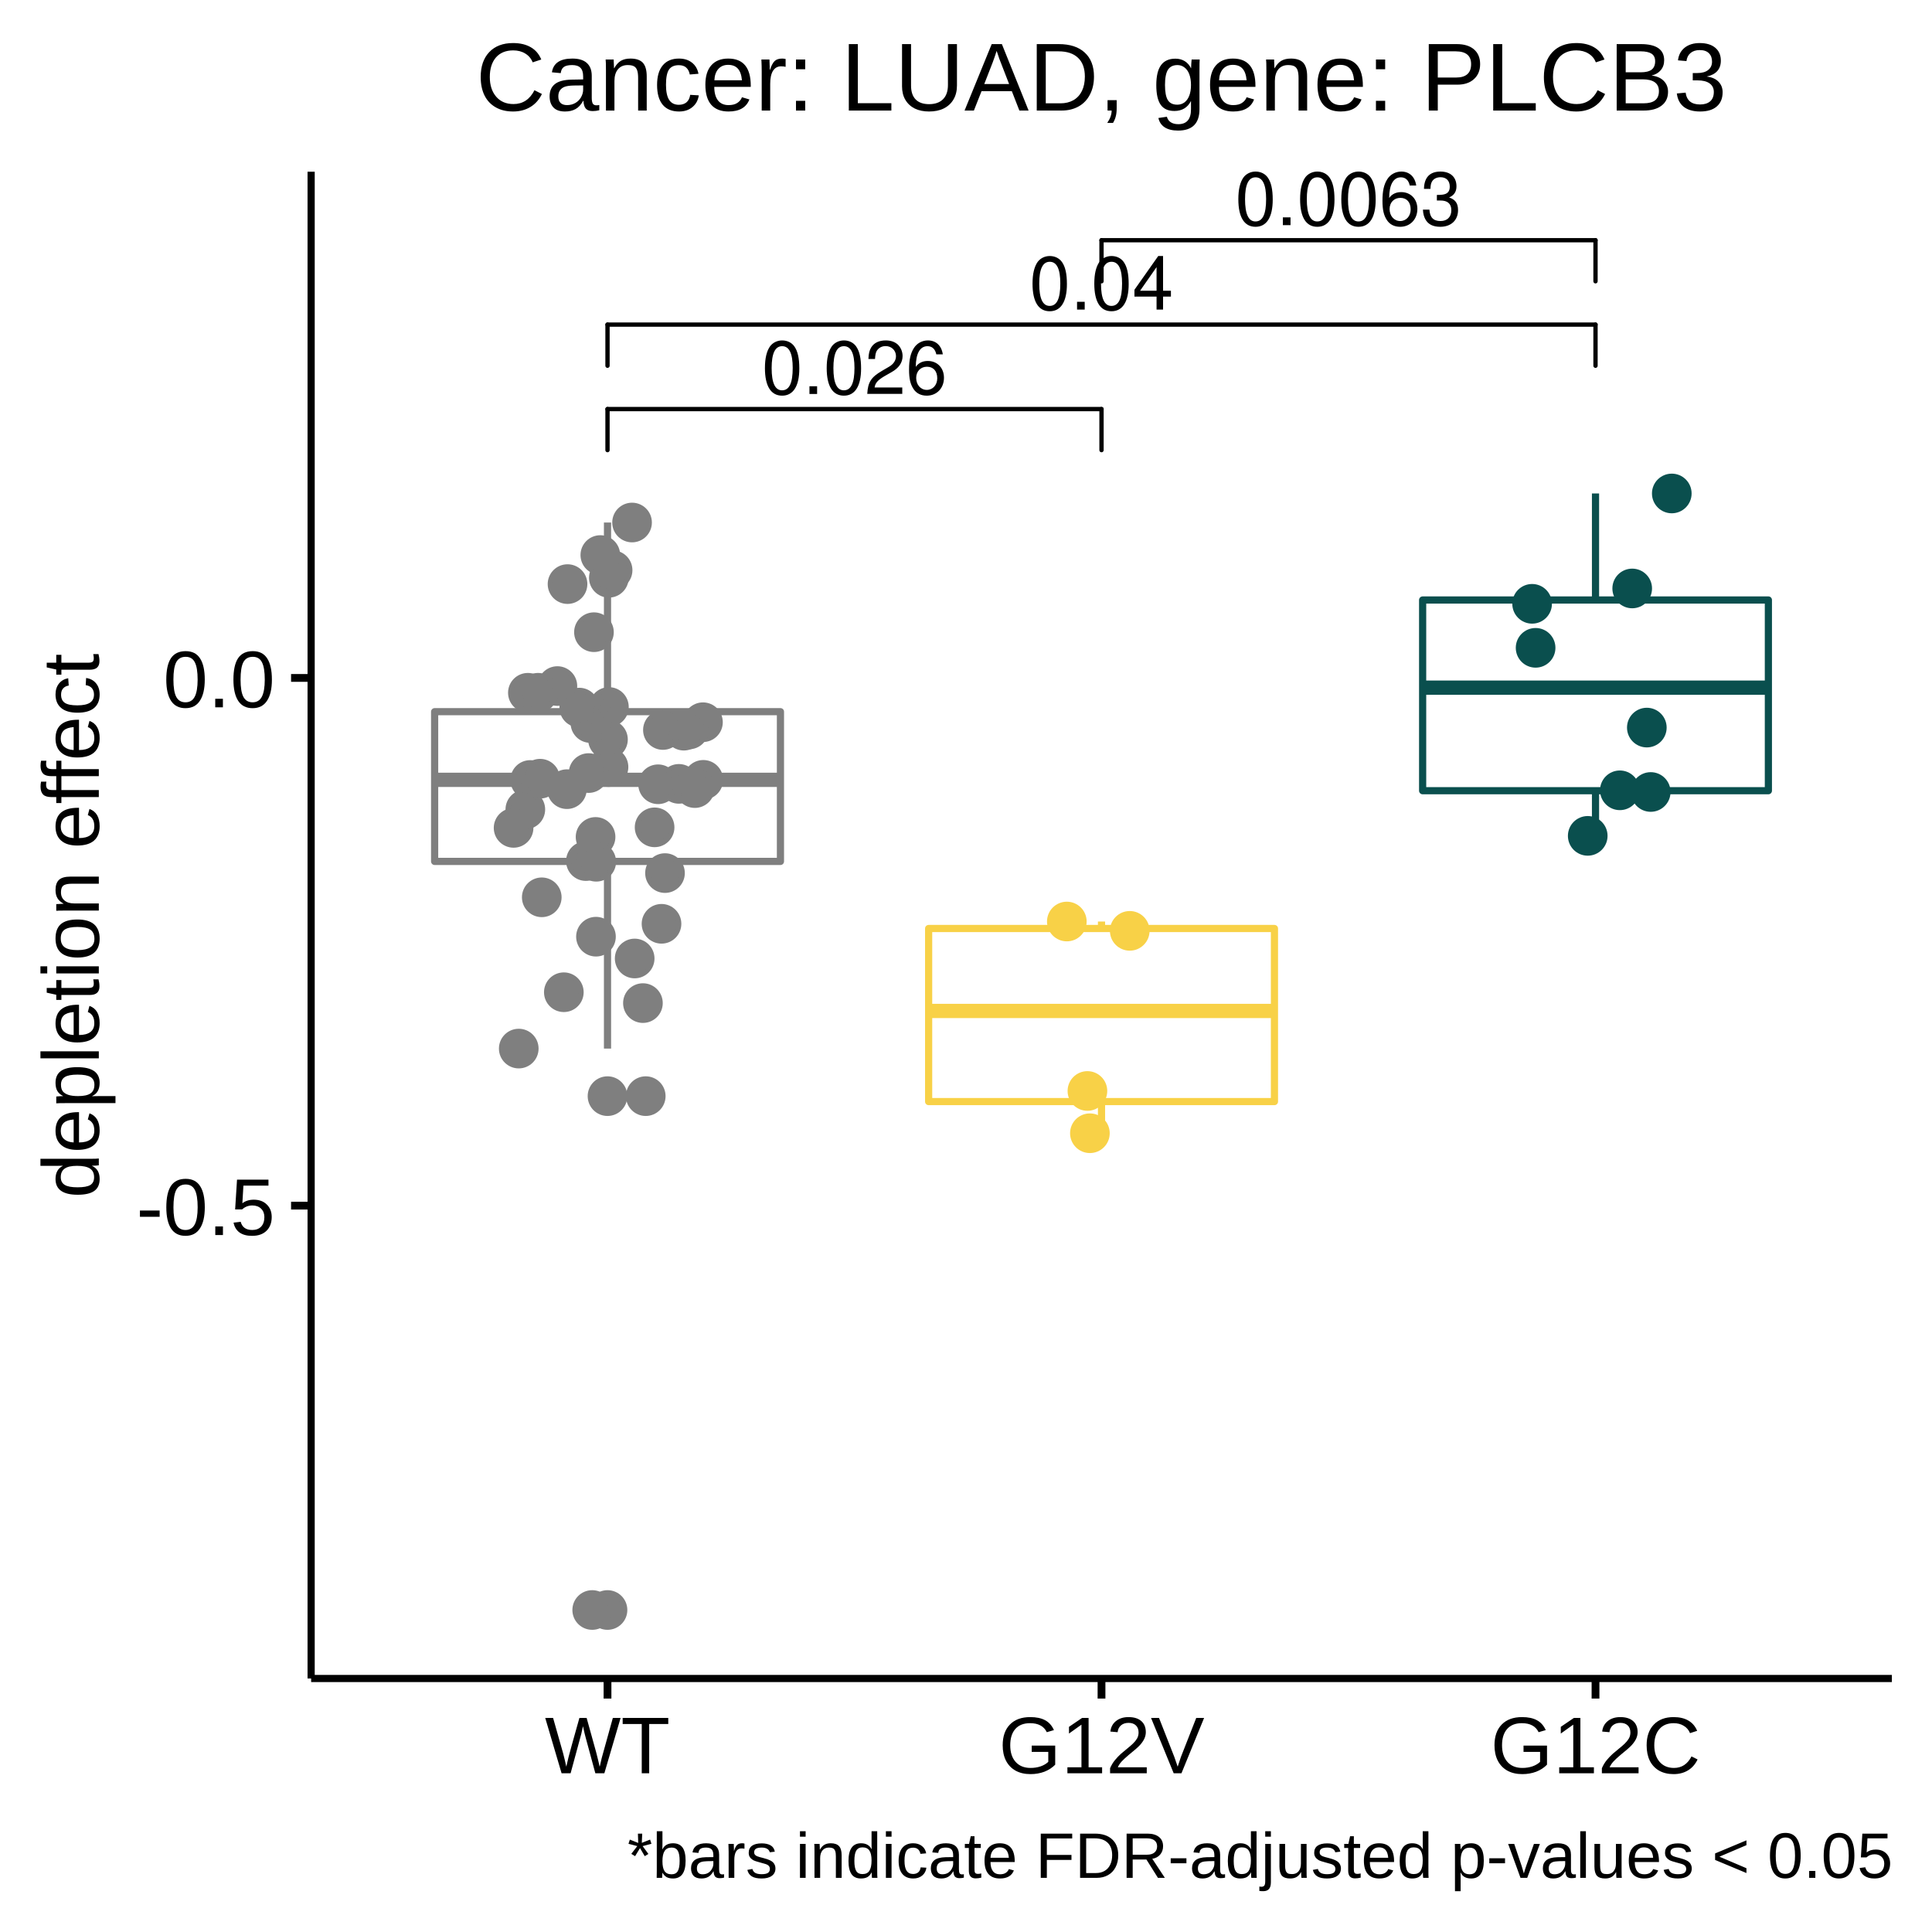
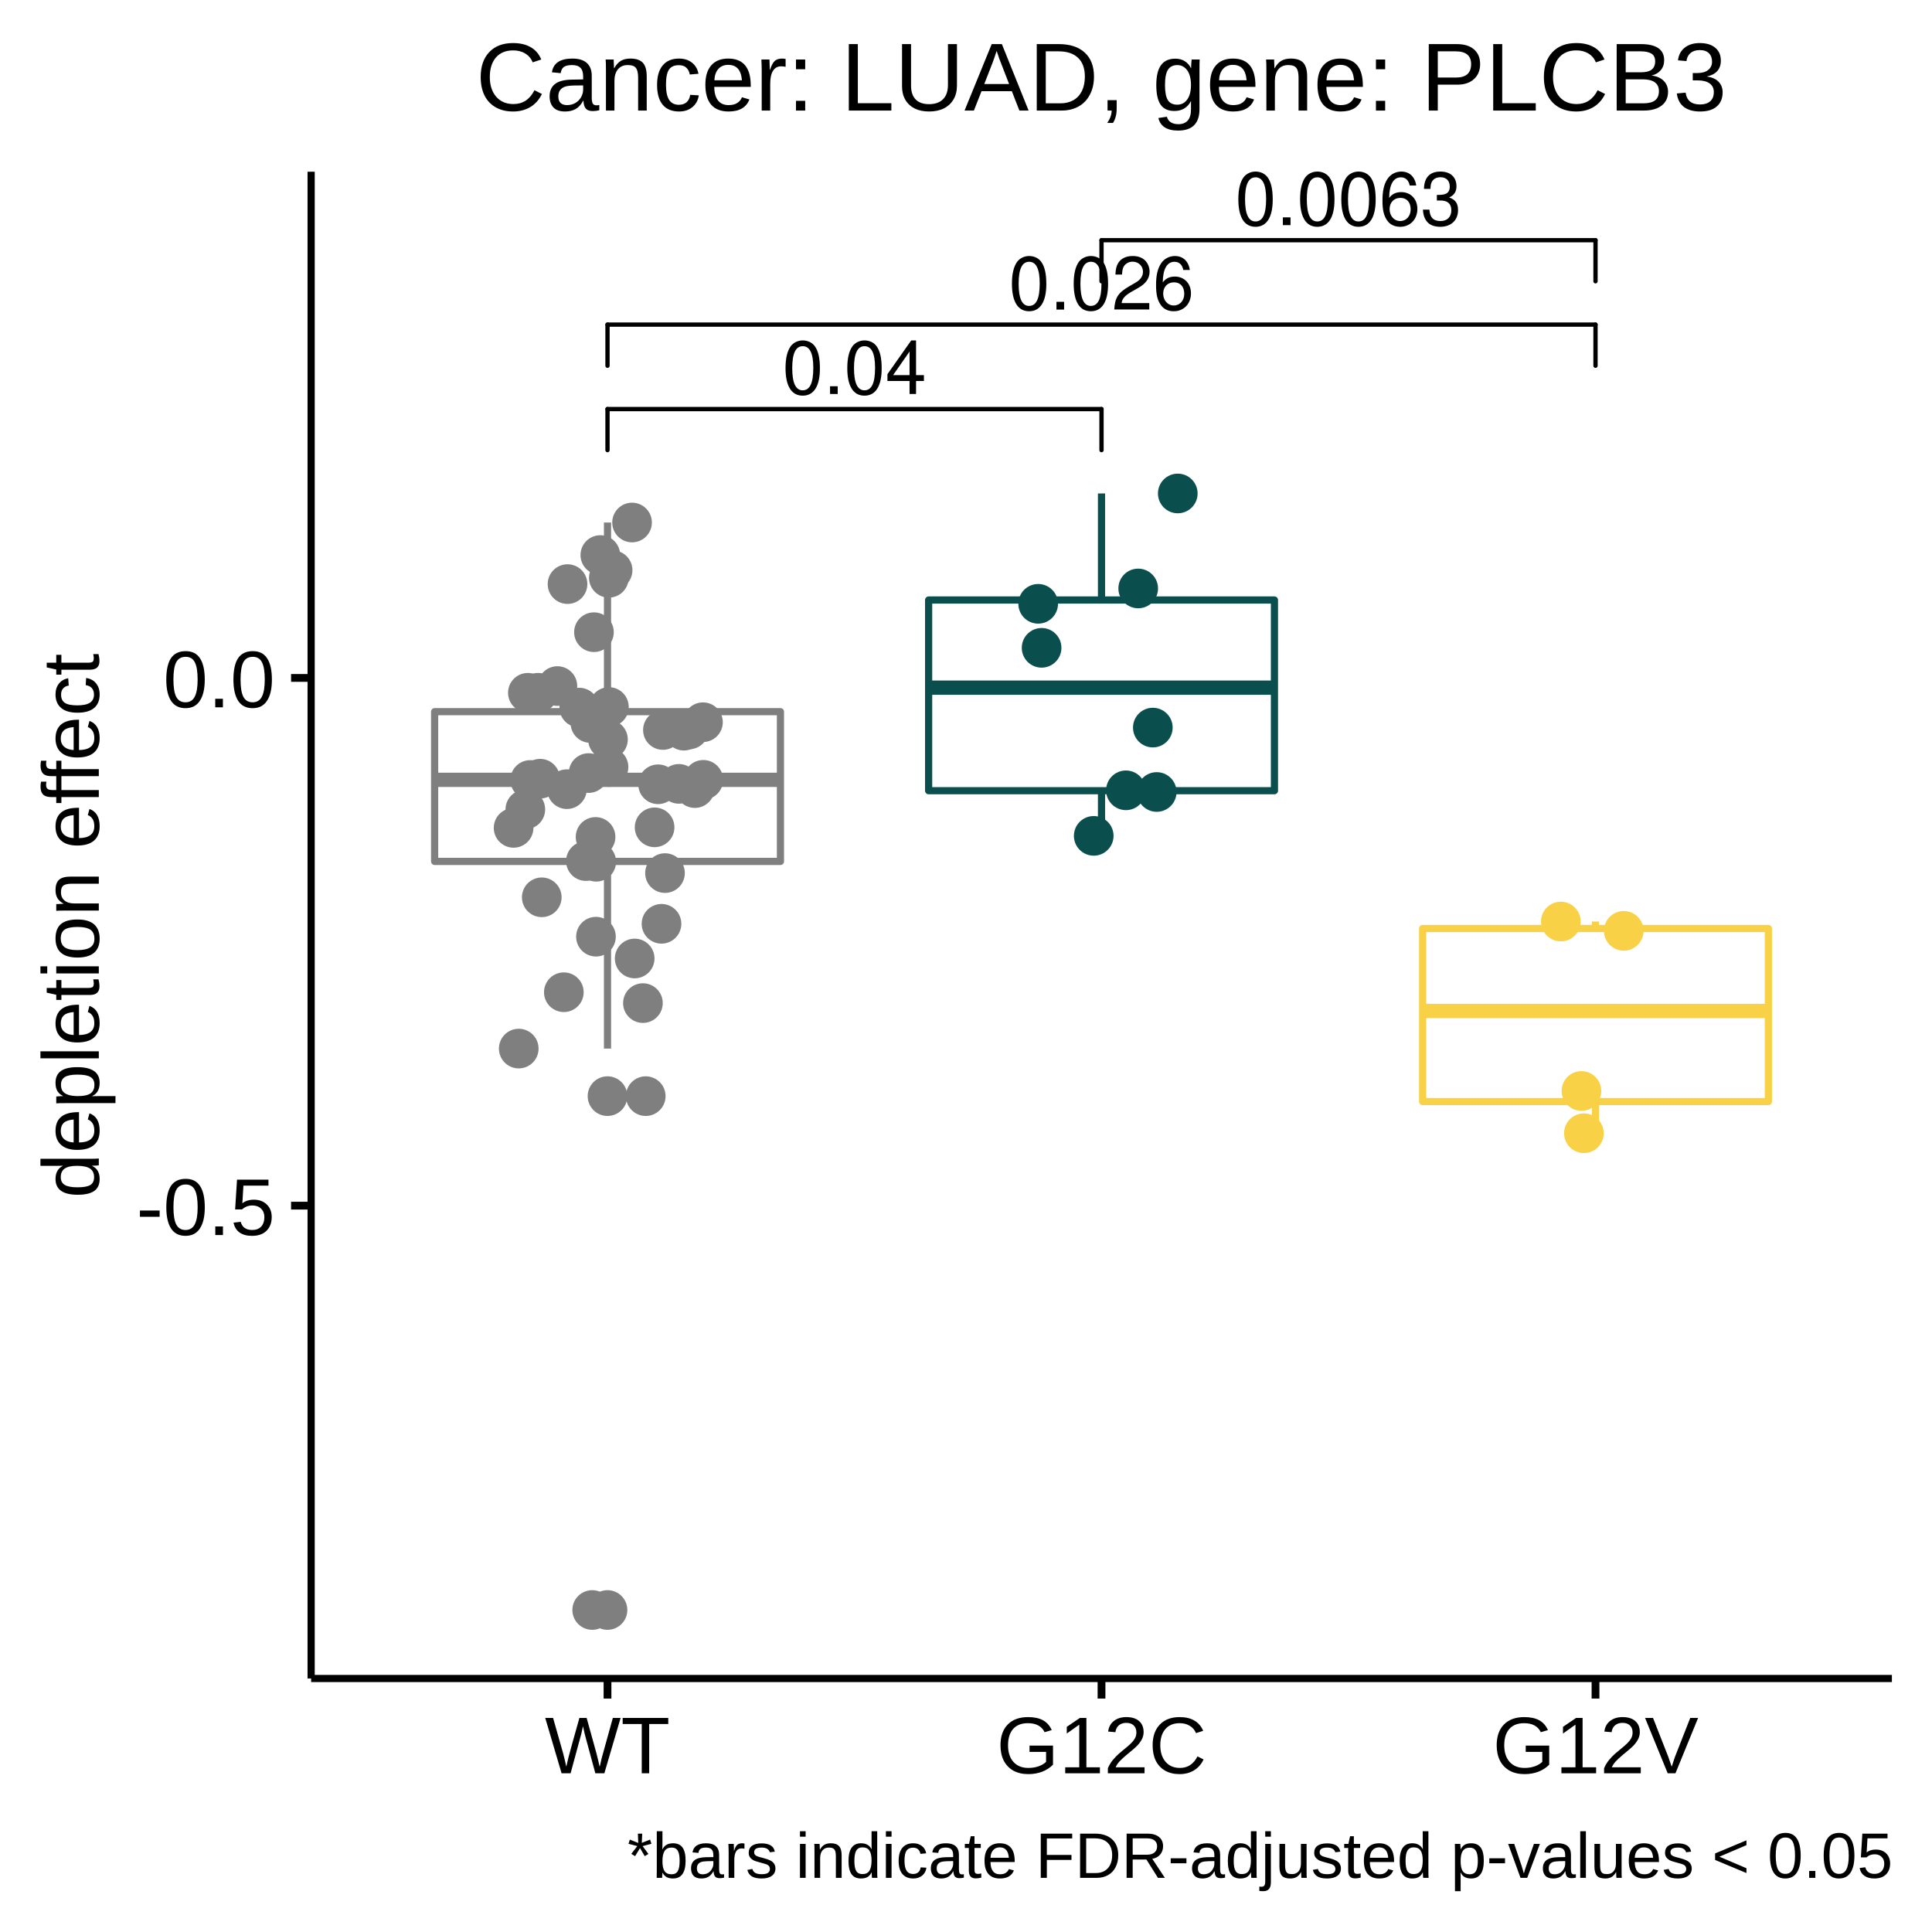
<svg xmlns="http://www.w3.org/2000/svg" viewBox="0 0 288.00 288.00">
  <defs>
    <style type="text/css">
    line, polyline, polygon, path, rect, circle {
      fill: none;
      stroke: #000000;
      stroke-linecap: round;
      stroke-linejoin: round;
      stroke-miterlimit: 10.00;
    }
  </style>
  </defs>
  <rect width="100%" height="100%" style="stroke: none; fill: #FFFFFF;" />
  <rect x="0.00" y="0.00" width="288.00" height="288.00" style="stroke-width: 1.16; stroke: #FFFFFF; fill: #FFFFFF;" />
  <defs>
    <clipPath id="cpNDYuMzh8MjgyLjAyfDI1MC4yMXwyNS42MA==">
      <rect x="46.38" y="25.60" width="235.64" height="224.62" />
    </clipPath>
  </defs>
  <rect x="46.38" y="25.60" width="235.64" height="224.62" style="stroke-width: 1.16; stroke: none; fill: #FFFFFF;" clip-path="url(#cpNDYuMzh8MjgyLjAyfDI1MC4yMXwyNS42MA==)" />
  <circle cx="90.56" cy="240.00" r="1.95pt" style="stroke-width: 0.71; stroke: #7F7F7F; fill: #7F7F7F;" clip-path="url(#cpNDYuMzh8MjgyLjAyfDI1MC4yMXwyNS42MA==)" />
  <circle cx="90.56" cy="163.40" r="1.95pt" style="stroke-width: 0.71; stroke: #7F7F7F; fill: #7F7F7F;" clip-path="url(#cpNDYuMzh8MjgyLjAyfDI1MC4yMXwyNS42MA==)" />
  <line x1="90.56" y1="106.09" x2="90.56" y2="77.89" style="stroke-width: 1.07; stroke: #7F7F7F; stroke-linecap: butt;" clip-path="url(#cpNDYuMzh8MjgyLjAyfDI1MC4yMXwyNS42MA==)" />
  <line x1="90.56" y1="128.41" x2="90.56" y2="156.31" style="stroke-width: 1.07; stroke: #7F7F7F; stroke-linecap: butt;" clip-path="url(#cpNDYuMzh8MjgyLjAyfDI1MC4yMXwyNS42MA==)" />
  <polygon points="64.79,106.09 64.79,128.41 116.34,128.41 116.34,106.09 64.79,106.09 " style="stroke-width: 1.07; stroke: #7F7F7F; fill: #FFFFFF;" clip-path="url(#cpNDYuMzh8MjgyLjAyfDI1MC4yMXwyNS42MA==)" />
  <line x1="64.79" y1="116.25" x2="116.34" y2="116.25" style="stroke-width: 2.13; stroke: #7F7F7F; stroke-linecap: butt;" clip-path="url(#cpNDYuMzh8MjgyLjAyfDI1MC4yMXwyNS42MA==)" />
-   <line x1="164.20" y1="138.41" x2="164.20" y2="137.37" style="stroke-width: 1.07; stroke: #F8D147; stroke-linecap: butt;" clip-path="url(#cpNDYuMzh8MjgyLjAyfDI1MC4yMXwyNS42MA==)" />
-   <line x1="164.20" y1="164.21" x2="164.20" y2="168.93" style="stroke-width: 1.07; stroke: #F8D147; stroke-linecap: butt;" clip-path="url(#cpNDYuMzh8MjgyLjAyfDI1MC4yMXwyNS42MA==)" />
-   <polygon points="138.43,138.41 138.43,164.21 189.98,164.21 189.98,138.41 138.43,138.41 " style="stroke-width: 1.07; stroke: #F8D147; fill: #FFFFFF;" clip-path="url(#cpNDYuMzh8MjgyLjAyfDI1MC4yMXwyNS42MA==)" />
-   <line x1="138.43" y1="150.70" x2="189.98" y2="150.70" style="stroke-width: 2.13; stroke: #F8D147; stroke-linecap: butt;" clip-path="url(#cpNDYuMzh8MjgyLjAyfDI1MC4yMXwyNS42MA==)" />
-   <line x1="237.84" y1="89.44" x2="237.84" y2="73.56" style="stroke-width: 1.07; stroke: #0A4F4E; stroke-linecap: butt;" clip-path="url(#cpNDYuMzh8MjgyLjAyfDI1MC4yMXwyNS42MA==)" />
-   <line x1="237.84" y1="117.87" x2="237.84" y2="124.60" style="stroke-width: 1.07; stroke: #0A4F4E; stroke-linecap: butt;" clip-path="url(#cpNDYuMzh8MjgyLjAyfDI1MC4yMXwyNS42MA==)" />
-   <polygon points="212.07,89.44 212.07,117.87 263.61,117.87 263.61,89.44 212.07,89.44 " style="stroke-width: 1.07; stroke: #0A4F4E; fill: #FFFFFF;" clip-path="url(#cpNDYuMzh8MjgyLjAyfDI1MC4yMXwyNS42MA==)" />
-   <line x1="212.07" y1="102.51" x2="263.61" y2="102.51" style="stroke-width: 2.13; stroke: #0A4F4E; stroke-linecap: butt;" clip-path="url(#cpNDYuMzh8MjgyLjAyfDI1MC4yMXwyNS42MA==)" />
+   <line x1="164.20" y1="89.44" x2="164.20" y2="73.56" style="stroke-width: 1.07; stroke: #0A4F4E; stroke-linecap: butt;" clip-path="url(#cpNDYuMzh8MjgyLjAyfDI1MC4yMXwyNS42MA==)" />
+   <line x1="164.20" y1="117.87" x2="164.20" y2="124.60" style="stroke-width: 1.07; stroke: #0A4F4E; stroke-linecap: butt;" clip-path="url(#cpNDYuMzh8MjgyLjAyfDI1MC4yMXwyNS42MA==)" />
+   <polygon points="138.43,89.44 138.43,117.87 189.98,117.87 189.98,89.44 138.43,89.44 " style="stroke-width: 1.07; stroke: #0A4F4E; fill: #FFFFFF;" clip-path="url(#cpNDYuMzh8MjgyLjAyfDI1MC4yMXwyNS42MA==)" />
+   <line x1="138.43" y1="102.51" x2="189.98" y2="102.51" style="stroke-width: 2.13; stroke: #0A4F4E; stroke-linecap: butt;" clip-path="url(#cpNDYuMzh8MjgyLjAyfDI1MC4yMXwyNS42MA==)" />
+   <line x1="237.84" y1="138.41" x2="237.84" y2="137.37" style="stroke-width: 1.07; stroke: #F8D147; stroke-linecap: butt;" clip-path="url(#cpNDYuMzh8MjgyLjAyfDI1MC4yMXwyNS42MA==)" />
+   <line x1="237.84" y1="164.21" x2="237.84" y2="168.93" style="stroke-width: 1.07; stroke: #F8D147; stroke-linecap: butt;" clip-path="url(#cpNDYuMzh8MjgyLjAyfDI1MC4yMXwyNS42MA==)" />
+   <polygon points="212.07,138.41 212.07,164.21 263.61,164.21 263.61,138.41 212.07,138.41 " style="stroke-width: 1.07; stroke: #F8D147; fill: #FFFFFF;" clip-path="url(#cpNDYuMzh8MjgyLjAyfDI1MC4yMXwyNS42MA==)" />
+   <line x1="212.07" y1="150.70" x2="263.61" y2="150.70" style="stroke-width: 2.13; stroke: #F8D147; stroke-linecap: butt;" clip-path="url(#cpNDYuMzh8MjgyLjAyfDI1MC4yMXwyNS42MA==)" />
  <circle cx="88.84" cy="139.63" r="1.95pt" style="stroke-width: 0.71; stroke: #7F7F7F; fill: #7F7F7F;" clip-path="url(#cpNDYuMzh8MjgyLjAyfDI1MC4yMXwyNS42MA==)" />
  <circle cx="90.63" cy="110.23" r="1.95pt" style="stroke-width: 0.71; stroke: #7F7F7F; fill: #7F7F7F;" clip-path="url(#cpNDYuMzh8MjgyLjAyfDI1MC4yMXwyNS42MA==)" />
  <circle cx="99.13" cy="130.15" r="1.95pt" style="stroke-width: 0.71; stroke: #7F7F7F; fill: #7F7F7F;" clip-path="url(#cpNDYuMzh8MjgyLjAyfDI1MC4yMXwyNS42MA==)" />
  <circle cx="80.76" cy="133.76" r="1.95pt" style="stroke-width: 0.71; stroke: #7F7F7F; fill: #7F7F7F;" clip-path="url(#cpNDYuMzh8MjgyLjAyfDI1MC4yMXwyNS42MA==)" />
  <circle cx="95.84" cy="149.53" r="1.95pt" style="stroke-width: 0.71; stroke: #7F7F7F; fill: #7F7F7F;" clip-path="url(#cpNDYuMzh8MjgyLjAyfDI1MC4yMXwyNS42MA==)" />
  <circle cx="90.77" cy="105.39" r="1.95pt" style="stroke-width: 0.71; stroke: #7F7F7F; fill: #7F7F7F;" clip-path="url(#cpNDYuMzh8MjgyLjAyfDI1MC4yMXwyNS42MA==)" />
  <circle cx="87.34" cy="128.36" r="1.95pt" style="stroke-width: 0.71; stroke: #7F7F7F; fill: #7F7F7F;" clip-path="url(#cpNDYuMzh8MjgyLjAyfDI1MC4yMXwyNS42MA==)" />
  <circle cx="94.61" cy="142.88" r="1.95pt" style="stroke-width: 0.71; stroke: #7F7F7F; fill: #7F7F7F;" clip-path="url(#cpNDYuMzh8MjgyLjAyfDI1MC4yMXwyNS42MA==)" />
-   <circle cx="168.41" cy="138.76" r="1.95pt" style="stroke-width: 0.71; stroke: #F8D147; fill: #F8D147;" clip-path="url(#cpNDYuMzh8MjgyLjAyfDI1MC4yMXwyNS42MA==)" />
+   <circle cx="242.05" cy="138.76" r="1.95pt" style="stroke-width: 0.71; stroke: #F8D147; fill: #F8D147;" clip-path="url(#cpNDYuMzh8MjgyLjAyfDI1MC4yMXwyNS42MA==)" />
  <circle cx="78.31" cy="120.66" r="1.95pt" style="stroke-width: 0.71; stroke: #7F7F7F; fill: #7F7F7F;" clip-path="url(#cpNDYuMzh8MjgyLjAyfDI1MC4yMXwyNS42MA==)" />
-   <circle cx="246.07" cy="118.06" r="1.95pt" style="stroke-width: 0.71; stroke: #0A4F4E; fill: #0A4F4E;" clip-path="url(#cpNDYuMzh8MjgyLjAyfDI1MC4yMXwyNS42MA==)" />
+   <circle cx="172.43" cy="118.06" r="1.95pt" style="stroke-width: 0.71; stroke: #0A4F4E; fill: #0A4F4E;" clip-path="url(#cpNDYuMzh8MjgyLjAyfDI1MC4yMXwyNS42MA==)" />
  <circle cx="77.33" cy="156.31" r="1.95pt" style="stroke-width: 0.71; stroke: #7F7F7F; fill: #7F7F7F;" clip-path="url(#cpNDYuMzh8MjgyLjAyfDI1MC4yMXwyNS42MA==)" />
  <circle cx="101.20" cy="116.85" r="1.95pt" style="stroke-width: 0.71; stroke: #7F7F7F; fill: #7F7F7F;" clip-path="url(#cpNDYuMzh8MjgyLjAyfDI1MC4yMXwyNS42MA==)" />
  <circle cx="94.22" cy="77.89" r="1.95pt" style="stroke-width: 0.71; stroke: #7F7F7F; fill: #7F7F7F;" clip-path="url(#cpNDYuMzh8MjgyLjAyfDI1MC4yMXwyNS42MA==)" />
  <circle cx="104.79" cy="107.66" r="1.95pt" style="stroke-width: 0.71; stroke: #7F7F7F; fill: #7F7F7F;" clip-path="url(#cpNDYuMzh8MjgyLjAyfDI1MC4yMXwyNS42MA==)" />
  <circle cx="83.09" cy="102.27" r="1.95pt" style="stroke-width: 0.71; stroke: #7F7F7F; fill: #7F7F7F;" clip-path="url(#cpNDYuMzh8MjgyLjAyfDI1MC4yMXwyNS42MA==)" />
-   <circle cx="249.21" cy="73.56" r="1.95pt" style="stroke-width: 0.71; stroke: #0A4F4E; fill: #0A4F4E;" clip-path="url(#cpNDYuMzh8MjgyLjAyfDI1MC4yMXwyNS42MA==)" />
+   <circle cx="175.57" cy="73.56" r="1.95pt" style="stroke-width: 0.71; stroke: #0A4F4E; fill: #0A4F4E;" clip-path="url(#cpNDYuMzh8MjgyLjAyfDI1MC4yMXwyNS42MA==)" />
  <circle cx="90.76" cy="86.13" r="1.95pt" style="stroke-width: 0.71; stroke: #7F7F7F; fill: #7F7F7F;" clip-path="url(#cpNDYuMzh8MjgyLjAyfDI1MC4yMXwyNS42MA==)" />
  <circle cx="88.31" cy="106.71" r="1.95pt" style="stroke-width: 0.71; stroke: #7F7F7F; fill: #7F7F7F;" clip-path="url(#cpNDYuMzh8MjgyLjAyfDI1MC4yMXwyNS42MA==)" />
  <circle cx="97.58" cy="123.33" r="1.95pt" style="stroke-width: 0.71; stroke: #7F7F7F; fill: #7F7F7F;" clip-path="url(#cpNDYuMzh8MjgyLjAyfDI1MC4yMXwyNS42MA==)" />
-   <circle cx="236.68" cy="124.60" r="1.95pt" style="stroke-width: 0.71; stroke: #0A4F4E; fill: #0A4F4E;" clip-path="url(#cpNDYuMzh8MjgyLjAyfDI1MC4yMXwyNS42MA==)" />
-   <circle cx="245.49" cy="108.46" r="1.95pt" style="stroke-width: 0.71; stroke: #0A4F4E; fill: #0A4F4E;" clip-path="url(#cpNDYuMzh8MjgyLjAyfDI1MC4yMXwyNS42MA==)" />
-   <circle cx="228.39" cy="90.01" r="1.95pt" style="stroke-width: 0.71; stroke: #0A4F4E; fill: #0A4F4E;" clip-path="url(#cpNDYuMzh8MjgyLjAyfDI1MC4yMXwyNS42MA==)" />
+   <circle cx="163.04" cy="124.60" r="1.95pt" style="stroke-width: 0.71; stroke: #0A4F4E; fill: #0A4F4E;" clip-path="url(#cpNDYuMzh8MjgyLjAyfDI1MC4yMXwyNS42MA==)" />
+   <circle cx="171.85" cy="108.46" r="1.95pt" style="stroke-width: 0.71; stroke: #0A4F4E; fill: #0A4F4E;" clip-path="url(#cpNDYuMzh8MjgyLjAyfDI1MC4yMXwyNS42MA==)" />
+   <circle cx="154.76" cy="90.01" r="1.95pt" style="stroke-width: 0.71; stroke: #0A4F4E; fill: #0A4F4E;" clip-path="url(#cpNDYuMzh8MjgyLjAyfDI1MC4yMXwyNS42MA==)" />
  <circle cx="104.84" cy="116.25" r="1.95pt" style="stroke-width: 0.71; stroke: #7F7F7F; fill: #7F7F7F;" clip-path="url(#cpNDYuMzh8MjgyLjAyfDI1MC4yMXwyNS42MA==)" />
  <circle cx="88.28" cy="240.00" r="1.95pt" style="stroke-width: 0.71; stroke: #7F7F7F; fill: #7F7F7F;" clip-path="url(#cpNDYuMzh8MjgyLjAyfDI1MC4yMXwyNS42MA==)" />
  <circle cx="103.58" cy="117.48" r="1.95pt" style="stroke-width: 0.71; stroke: #7F7F7F; fill: #7F7F7F;" clip-path="url(#cpNDYuMzh8MjgyLjAyfDI1MC4yMXwyNS42MA==)" />
-   <circle cx="162.47" cy="168.93" r="1.95pt" style="stroke-width: 0.71; stroke: #F8D147; fill: #F8D147;" clip-path="url(#cpNDYuMzh8MjgyLjAyfDI1MC4yMXwyNS42MA==)" />
+   <circle cx="236.11" cy="168.93" r="1.95pt" style="stroke-width: 0.71; stroke: #F8D147; fill: #F8D147;" clip-path="url(#cpNDYuMzh8MjgyLjAyfDI1MC4yMXwyNS42MA==)" />
  <circle cx="88.78" cy="124.76" r="1.95pt" style="stroke-width: 0.71; stroke: #7F7F7F; fill: #7F7F7F;" clip-path="url(#cpNDYuMzh8MjgyLjAyfDI1MC4yMXwyNS42MA==)" />
-   <circle cx="159.03" cy="137.37" r="1.95pt" style="stroke-width: 0.71; stroke: #F8D147; fill: #F8D147;" clip-path="url(#cpNDYuMzh8MjgyLjAyfDI1MC4yMXwyNS42MA==)" />
-   <circle cx="162.10" cy="162.63" r="1.95pt" style="stroke-width: 0.71; stroke: #F8D147; fill: #F8D147;" clip-path="url(#cpNDYuMzh8MjgyLjAyfDI1MC4yMXwyNS42MA==)" />
+   <circle cx="232.67" cy="137.37" r="1.95pt" style="stroke-width: 0.71; stroke: #F8D147; fill: #F8D147;" clip-path="url(#cpNDYuMzh8MjgyLjAyfDI1MC4yMXwyNS42MA==)" />
+   <circle cx="235.74" cy="162.63" r="1.95pt" style="stroke-width: 0.71; stroke: #F8D147; fill: #F8D147;" clip-path="url(#cpNDYuMzh8MjgyLjAyfDI1MC4yMXwyNS42MA==)" />
  <circle cx="90.71" cy="114.34" r="1.95pt" style="stroke-width: 0.71; stroke: #7F7F7F; fill: #7F7F7F;" clip-path="url(#cpNDYuMzh8MjgyLjAyfDI1MC4yMXwyNS42MA==)" />
-   <circle cx="228.91" cy="96.57" r="1.95pt" style="stroke-width: 0.71; stroke: #0A4F4E; fill: #0A4F4E;" clip-path="url(#cpNDYuMzh8MjgyLjAyfDI1MC4yMXwyNS42MA==)" />
+   <circle cx="155.27" cy="96.57" r="1.95pt" style="stroke-width: 0.71; stroke: #0A4F4E; fill: #0A4F4E;" clip-path="url(#cpNDYuMzh8MjgyLjAyfDI1MC4yMXwyNS42MA==)" />
  <circle cx="91.32" cy="85.00" r="1.95pt" style="stroke-width: 0.71; stroke: #7F7F7F; fill: #7F7F7F;" clip-path="url(#cpNDYuMzh8MjgyLjAyfDI1MC4yMXwyNS42MA==)" />
  <circle cx="79.04" cy="116.27" r="1.95pt" style="stroke-width: 0.71; stroke: #7F7F7F; fill: #7F7F7F;" clip-path="url(#cpNDYuMzh8MjgyLjAyfDI1MC4yMXwyNS42MA==)" />
  <circle cx="80.51" cy="116.08" r="1.95pt" style="stroke-width: 0.71; stroke: #7F7F7F; fill: #7F7F7F;" clip-path="url(#cpNDYuMzh8MjgyLjAyfDI1MC4yMXwyNS42MA==)" />
  <circle cx="84.51" cy="117.64" r="1.95pt" style="stroke-width: 0.71; stroke: #7F7F7F; fill: #7F7F7F;" clip-path="url(#cpNDYuMzh8MjgyLjAyfDI1MC4yMXwyNS42MA==)" />
  <circle cx="89.49" cy="82.74" r="1.95pt" style="stroke-width: 0.71; stroke: #7F7F7F; fill: #7F7F7F;" clip-path="url(#cpNDYuMzh8MjgyLjAyfDI1MC4yMXwyNS42MA==)" />
  <circle cx="78.69" cy="103.27" r="1.95pt" style="stroke-width: 0.71; stroke: #7F7F7F; fill: #7F7F7F;" clip-path="url(#cpNDYuMzh8MjgyLjAyfDI1MC4yMXwyNS42MA==)" />
  <circle cx="88.54" cy="94.24" r="1.95pt" style="stroke-width: 0.71; stroke: #7F7F7F; fill: #7F7F7F;" clip-path="url(#cpNDYuMzh8MjgyLjAyfDI1MC4yMXwyNS42MA==)" />
  <circle cx="88.01" cy="107.78" r="1.95pt" style="stroke-width: 0.71; stroke: #7F7F7F; fill: #7F7F7F;" clip-path="url(#cpNDYuMzh8MjgyLjAyfDI1MC4yMXwyNS42MA==)" />
  <circle cx="87.74" cy="115.24" r="1.95pt" style="stroke-width: 0.71; stroke: #7F7F7F; fill: #7F7F7F;" clip-path="url(#cpNDYuMzh8MjgyLjAyfDI1MC4yMXwyNS42MA==)" />
  <circle cx="84.60" cy="87.07" r="1.95pt" style="stroke-width: 0.71; stroke: #7F7F7F; fill: #7F7F7F;" clip-path="url(#cpNDYuMzh8MjgyLjAyfDI1MC4yMXwyNS42MA==)" />
  <circle cx="98.82" cy="108.82" r="1.95pt" style="stroke-width: 0.71; stroke: #7F7F7F; fill: #7F7F7F;" clip-path="url(#cpNDYuMzh8MjgyLjAyfDI1MC4yMXwyNS42MA==)" />
  <circle cx="86.35" cy="105.48" r="1.95pt" style="stroke-width: 0.71; stroke: #7F7F7F; fill: #7F7F7F;" clip-path="url(#cpNDYuMzh8MjgyLjAyfDI1MC4yMXwyNS42MA==)" />
  <circle cx="98.10" cy="116.91" r="1.95pt" style="stroke-width: 0.71; stroke: #7F7F7F; fill: #7F7F7F;" clip-path="url(#cpNDYuMzh8MjgyLjAyfDI1MC4yMXwyNS42MA==)" />
-   <circle cx="243.31" cy="87.72" r="1.95pt" style="stroke-width: 0.71; stroke: #0A4F4E; fill: #0A4F4E;" clip-path="url(#cpNDYuMzh8MjgyLjAyfDI1MC4yMXwyNS42MA==)" />
+   <circle cx="169.67" cy="87.72" r="1.95pt" style="stroke-width: 0.71; stroke: #0A4F4E; fill: #0A4F4E;" clip-path="url(#cpNDYuMzh8MjgyLjAyfDI1MC4yMXwyNS42MA==)" />
  <circle cx="80.21" cy="103.27" r="1.95pt" style="stroke-width: 0.71; stroke: #7F7F7F; fill: #7F7F7F;" clip-path="url(#cpNDYuMzh8MjgyLjAyfDI1MC4yMXwyNS42MA==)" />
  <circle cx="84.05" cy="147.91" r="1.95pt" style="stroke-width: 0.71; stroke: #7F7F7F; fill: #7F7F7F;" clip-path="url(#cpNDYuMzh8MjgyLjAyfDI1MC4yMXwyNS42MA==)" />
  <circle cx="88.88" cy="128.46" r="1.95pt" style="stroke-width: 0.71; stroke: #7F7F7F; fill: #7F7F7F;" clip-path="url(#cpNDYuMzh8MjgyLjAyfDI1MC4yMXwyNS42MA==)" />
-   <circle cx="241.47" cy="117.81" r="1.95pt" style="stroke-width: 0.71; stroke: #0A4F4E; fill: #0A4F4E;" clip-path="url(#cpNDYuMzh8MjgyLjAyfDI1MC4yMXwyNS42MA==)" />
+   <circle cx="167.84" cy="117.81" r="1.95pt" style="stroke-width: 0.71; stroke: #0A4F4E; fill: #0A4F4E;" clip-path="url(#cpNDYuMzh8MjgyLjAyfDI1MC4yMXwyNS42MA==)" />
  <circle cx="98.61" cy="137.71" r="1.95pt" style="stroke-width: 0.71; stroke: #7F7F7F; fill: #7F7F7F;" clip-path="url(#cpNDYuMzh8MjgyLjAyfDI1MC4yMXwyNS42MA==)" />
  <circle cx="101.94" cy="108.92" r="1.95pt" style="stroke-width: 0.71; stroke: #7F7F7F; fill: #7F7F7F;" clip-path="url(#cpNDYuMzh8MjgyLjAyfDI1MC4yMXwyNS42MA==)" />
  <circle cx="76.56" cy="123.41" r="1.95pt" style="stroke-width: 0.71; stroke: #7F7F7F; fill: #7F7F7F;" clip-path="url(#cpNDYuMzh8MjgyLjAyfDI1MC4yMXwyNS42MA==)" />
  <circle cx="102.70" cy="108.74" r="1.95pt" style="stroke-width: 0.71; stroke: #7F7F7F; fill: #7F7F7F;" clip-path="url(#cpNDYuMzh8MjgyLjAyfDI1MC4yMXwyNS42MA==)" />
  <circle cx="96.26" cy="163.40" r="1.95pt" style="stroke-width: 0.71; stroke: #7F7F7F; fill: #7F7F7F;" clip-path="url(#cpNDYuMzh8MjgyLjAyfDI1MC4yMXwyNS42MA==)" />
  <g clip-path="url(#cpNDYuMzh8MjgyLjAyfDI1MC4yMXwyNS42MA==)">
-     <text x="113.56" y="58.73" style="font-size: 11.04px; font-family: Nimbus Sans L;" textLength="27.64px" lengthAdjust="spacingAndGlyphs">0.026</text>
+     <text x="116.63" y="58.73" style="font-size: 11.04px; font-family: Nimbus Sans L;" textLength="21.50px" lengthAdjust="spacingAndGlyphs">0.04</text>
  </g>
  <line x1="90.56" y1="67.10" x2="90.56" y2="60.98" style="stroke-width: 0.64;" clip-path="url(#cpNDYuMzh8MjgyLjAyfDI1MC4yMXwyNS42MA==)" />
  <line x1="90.56" y1="60.98" x2="164.20" y2="60.98" style="stroke-width: 0.64;" clip-path="url(#cpNDYuMzh8MjgyLjAyfDI1MC4yMXwyNS42MA==)" />
  <line x1="164.20" y1="60.98" x2="164.20" y2="67.10" style="stroke-width: 0.64;" clip-path="url(#cpNDYuMzh8MjgyLjAyfDI1MC4yMXwyNS42MA==)" />
  <g clip-path="url(#cpNDYuMzh8MjgyLjAyfDI1MC4yMXwyNS42MA==)">
-     <text x="153.45" y="46.15" style="font-size: 11.04px; font-family: Nimbus Sans L;" textLength="21.50px" lengthAdjust="spacingAndGlyphs">0.04</text>
+     <text x="150.38" y="46.15" style="font-size: 11.04px; font-family: Nimbus Sans L;" textLength="27.64px" lengthAdjust="spacingAndGlyphs">0.026</text>
  </g>
  <line x1="90.56" y1="54.52" x2="90.56" y2="48.39" style="stroke-width: 0.64;" clip-path="url(#cpNDYuMzh8MjgyLjAyfDI1MC4yMXwyNS42MA==)" />
  <line x1="90.56" y1="48.39" x2="237.84" y2="48.39" style="stroke-width: 0.64;" clip-path="url(#cpNDYuMzh8MjgyLjAyfDI1MC4yMXwyNS42MA==)" />
  <line x1="237.84" y1="48.39" x2="237.84" y2="54.52" style="stroke-width: 0.64;" clip-path="url(#cpNDYuMzh8MjgyLjAyfDI1MC4yMXwyNS42MA==)" />
  <g clip-path="url(#cpNDYuMzh8MjgyLjAyfDI1MC4yMXwyNS42MA==)">
    <text x="184.13" y="33.56" style="font-size: 11.04px; font-family: Nimbus Sans L;" textLength="33.78px" lengthAdjust="spacingAndGlyphs">0.0063</text>
  </g>
  <line x1="164.20" y1="41.93" x2="164.20" y2="35.81" style="stroke-width: 0.64;" clip-path="url(#cpNDYuMzh8MjgyLjAyfDI1MC4yMXwyNS42MA==)" />
  <line x1="164.20" y1="35.81" x2="237.84" y2="35.81" style="stroke-width: 0.64;" clip-path="url(#cpNDYuMzh8MjgyLjAyfDI1MC4yMXwyNS42MA==)" />
  <line x1="237.84" y1="35.81" x2="237.84" y2="41.93" style="stroke-width: 0.64;" clip-path="url(#cpNDYuMzh8MjgyLjAyfDI1MC4yMXwyNS42MA==)" />
  <defs>
    <clipPath id="cpMC4wMHwyODguMDB8Mjg4LjAwfDAuMDA=">
      <rect x="0.00" y="0.00" width="288.00" height="288.00" />
    </clipPath>
  </defs>
  <polyline points="46.38,250.21 46.38,25.60 " style="stroke-width: 1.07; stroke-linecap: butt;" clip-path="url(#cpMC4wMHwyODguMDB8Mjg4LjAwfDAuMDA=)" />
  <g clip-path="url(#cpMC4wMHwyODguMDB8Mjg4LjAwfDAuMDA=)">
    <text x="20.33" y="184.10" style="font-size: 12.00px; font-family: arial;" textLength="20.68px" lengthAdjust="spacingAndGlyphs">-0.5</text>
  </g>
  <g clip-path="url(#cpMC4wMHwyODguMDB8Mjg4LjAwfDAuMDA=)">
    <text x="24.32" y="105.44" style="font-size: 12.00px; font-family: arial;" textLength="16.68px" lengthAdjust="spacingAndGlyphs">0.0</text>
  </g>
  <polyline points="43.39,179.72 46.38,179.72 " style="stroke-width: 1.16; stroke-linecap: butt;" clip-path="url(#cpMC4wMHwyODguMDB8Mjg4LjAwfDAuMDA=)" />
  <polyline points="43.39,101.06 46.38,101.06 " style="stroke-width: 1.16; stroke-linecap: butt;" clip-path="url(#cpMC4wMHwyODguMDB8Mjg4LjAwfDAuMDA=)" />
  <polyline points="46.38,250.21 282.02,250.21 " style="stroke-width: 1.07; stroke-linecap: butt;" clip-path="url(#cpMC4wMHwyODguMDB8Mjg4LjAwfDAuMDA=)" />
  <polyline points="90.56,253.20 90.56,250.21 " style="stroke-width: 1.16; stroke-linecap: butt;" clip-path="url(#cpMC4wMHwyODguMDB8Mjg4LjAwfDAuMDA=)" />
  <polyline points="164.20,253.20 164.20,250.21 " style="stroke-width: 1.16; stroke-linecap: butt;" clip-path="url(#cpMC4wMHwyODguMDB8Mjg4LjAwfDAuMDA=)" />
  <polyline points="237.84,253.20 237.84,250.21 " style="stroke-width: 1.16; stroke-linecap: butt;" clip-path="url(#cpMC4wMHwyODguMDB8Mjg4LjAwfDAuMDA=)" />
  <g clip-path="url(#cpMC4wMHwyODguMDB8Mjg4LjAwfDAuMDA=)">
    <text x="81.23" y="264.34" style="font-size: 12.00px; font-family: arial;" textLength="18.66px" lengthAdjust="spacingAndGlyphs">WT</text>
  </g>
  <g clip-path="url(#cpMC4wMHwyODguMDB8Mjg4LjAwfDAuMDA=)">
-     <text x="148.86" y="264.34" style="font-size: 12.00px; font-family: arial;" textLength="30.68px" lengthAdjust="spacingAndGlyphs">G12V</text>
+     <text x="148.53" y="264.34" style="font-size: 12.00px; font-family: arial;" textLength="31.34px" lengthAdjust="spacingAndGlyphs">G12C</text>
  </g>
  <g clip-path="url(#cpMC4wMHwyODguMDB8Mjg4LjAwfDAuMDA=)">
-     <text x="222.17" y="264.34" style="font-size: 12.00px; font-family: arial;" textLength="31.34px" lengthAdjust="spacingAndGlyphs">G12C</text>
+     <text x="222.50" y="264.34" style="font-size: 12.00px; font-family: arial;" textLength="30.68px" lengthAdjust="spacingAndGlyphs">G12V</text>
  </g>
  <g clip-path="url(#cpMC4wMHwyODguMDB8Mjg4LjAwfDAuMDA=)">
    <text transform="translate(14.73,178.60) rotate(-90)" style="font-size: 12.00px; font-family: arial;" textLength="81.38px" lengthAdjust="spacingAndGlyphs">depletion effect</text>
  </g>
  <g clip-path="url(#cpMC4wMHwyODguMDB8Mjg4LjAwfDAuMDA=)">
    <text x="70.92" y="16.48" style="font-size: 14.40px; font-family: arial;" textLength="186.56px" lengthAdjust="spacingAndGlyphs">Cancer: LUAD, gene: PLCB3</text>
  </g>
  <g clip-path="url(#cpMC4wMHwyODguMDB8Mjg4LjAwfDAuMDA=)">
    <text x="93.53" y="279.93" style="font-size: 9.60px; font-family: arial;" textLength="188.49px" lengthAdjust="spacingAndGlyphs">*bars indicate FDR-adjusted p-values &lt; 0.05</text>
  </g>
</svg>
